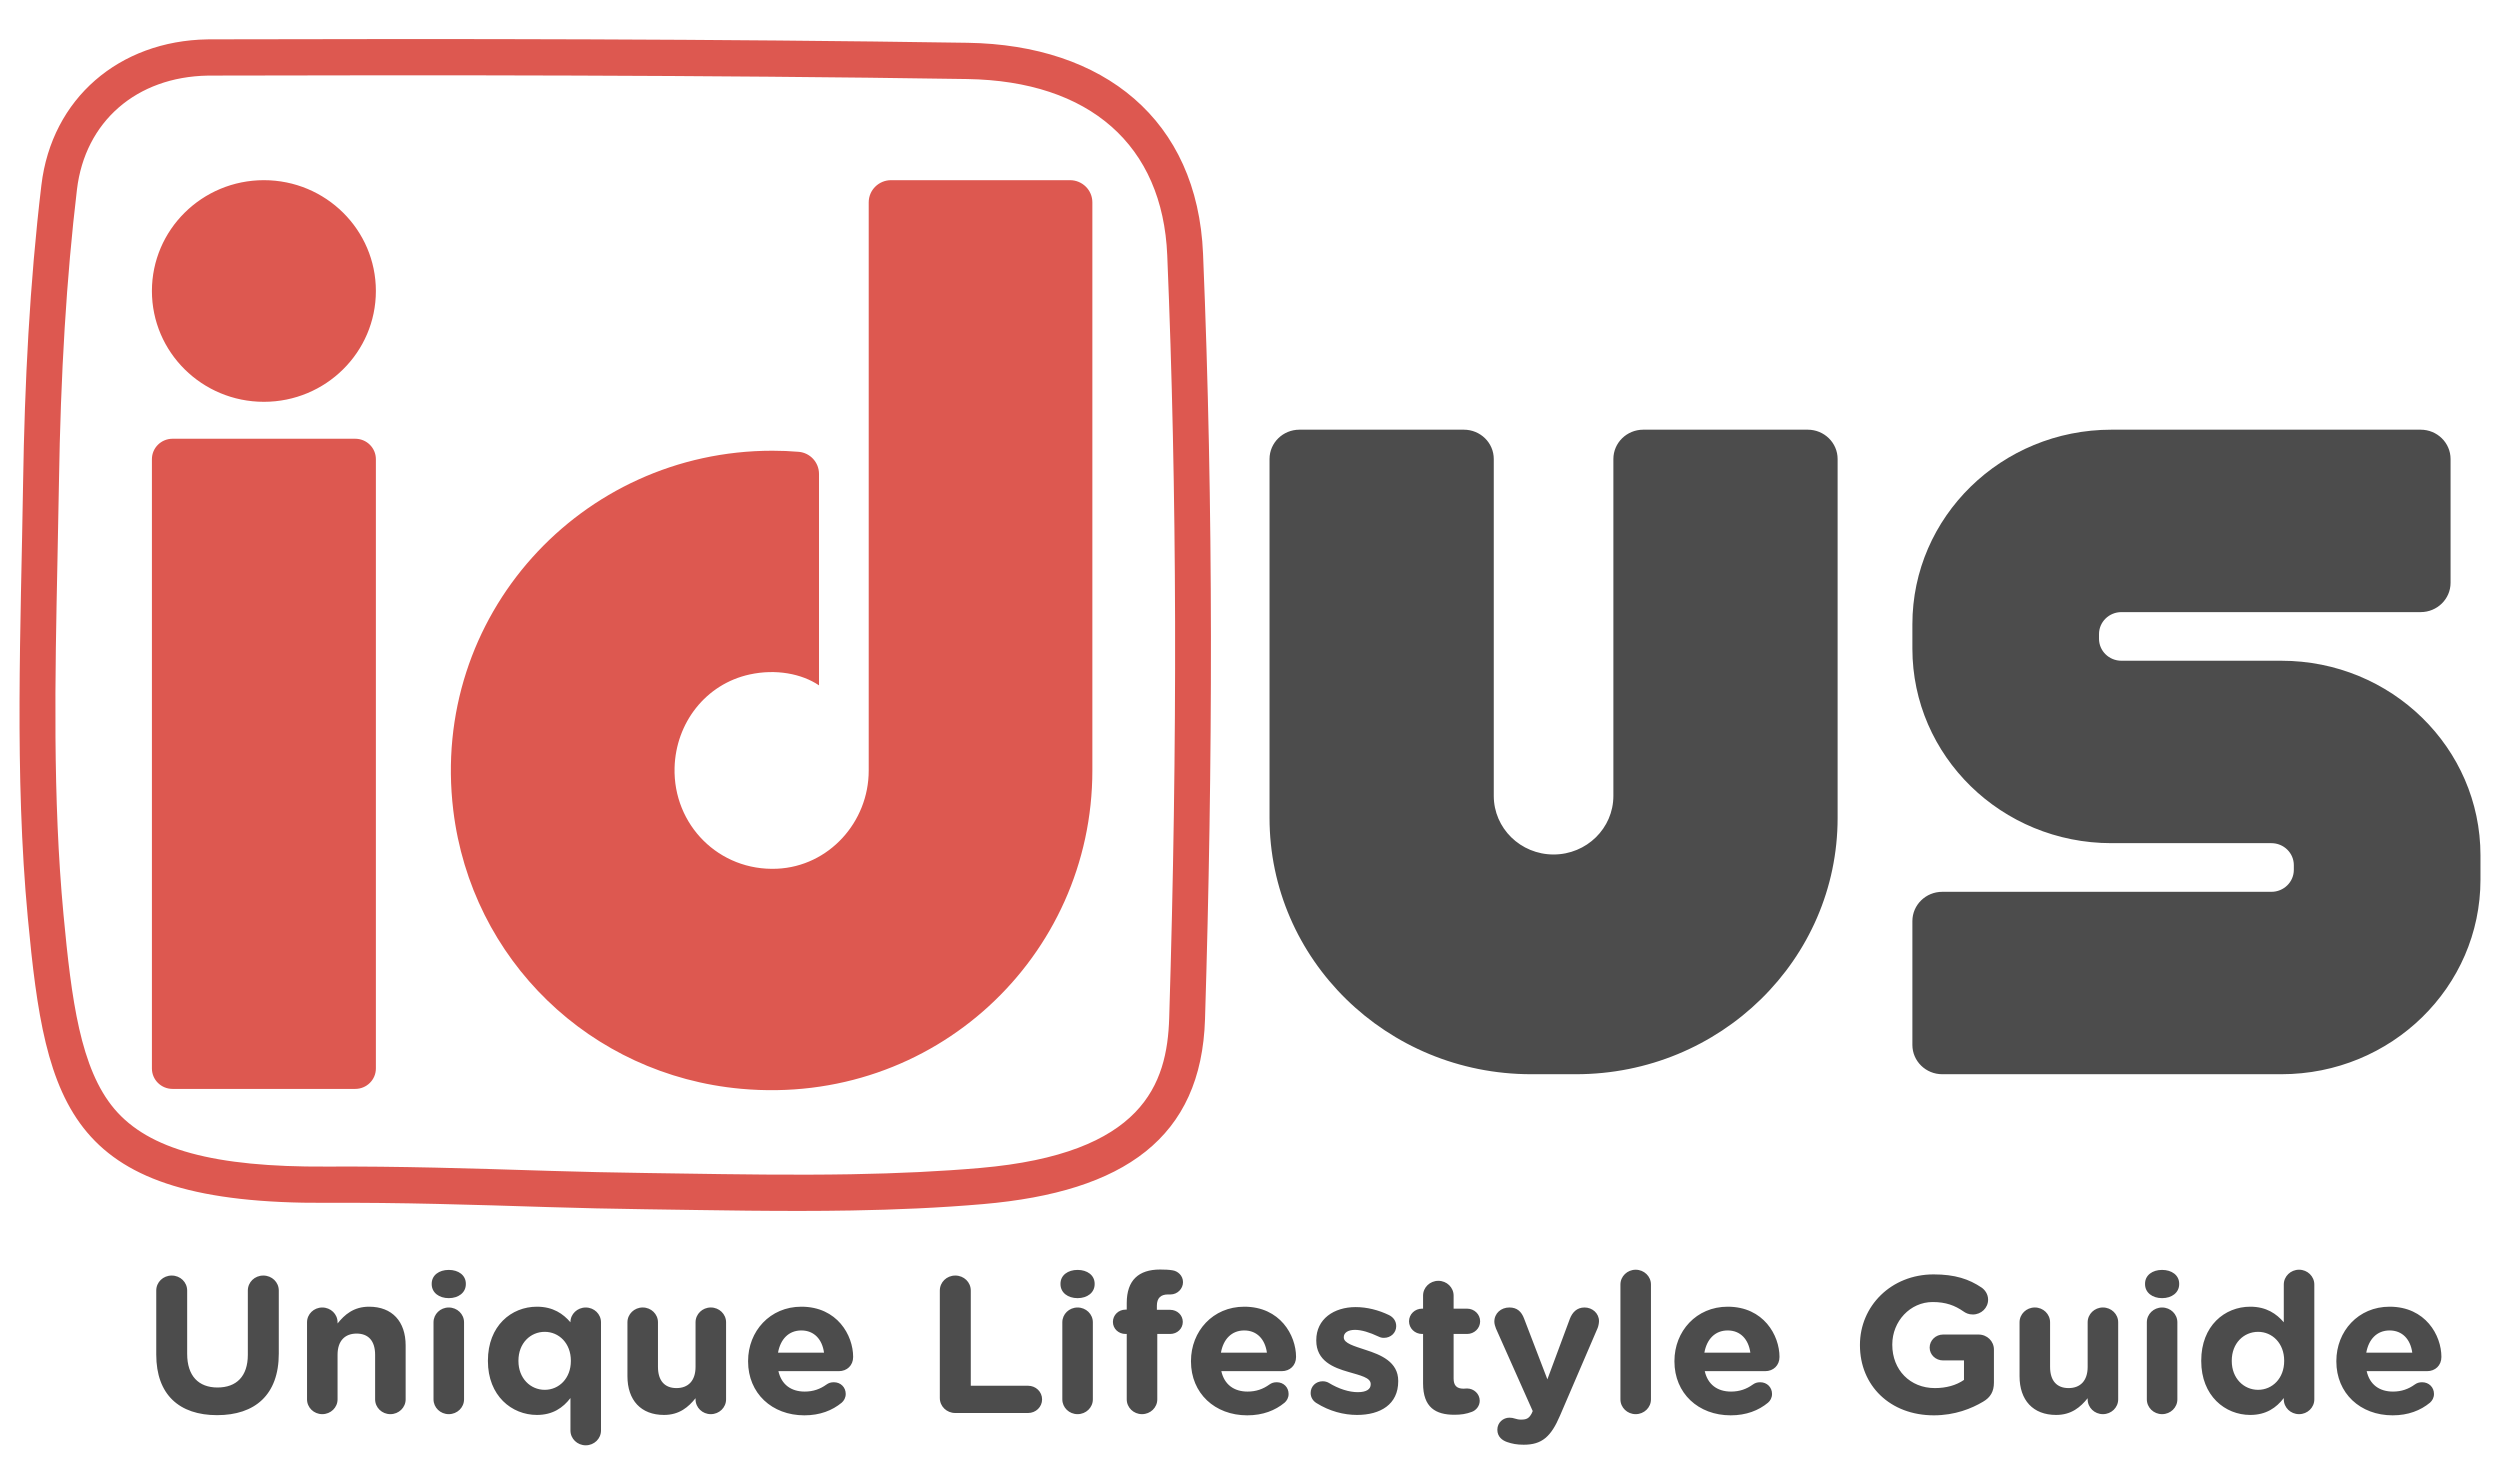
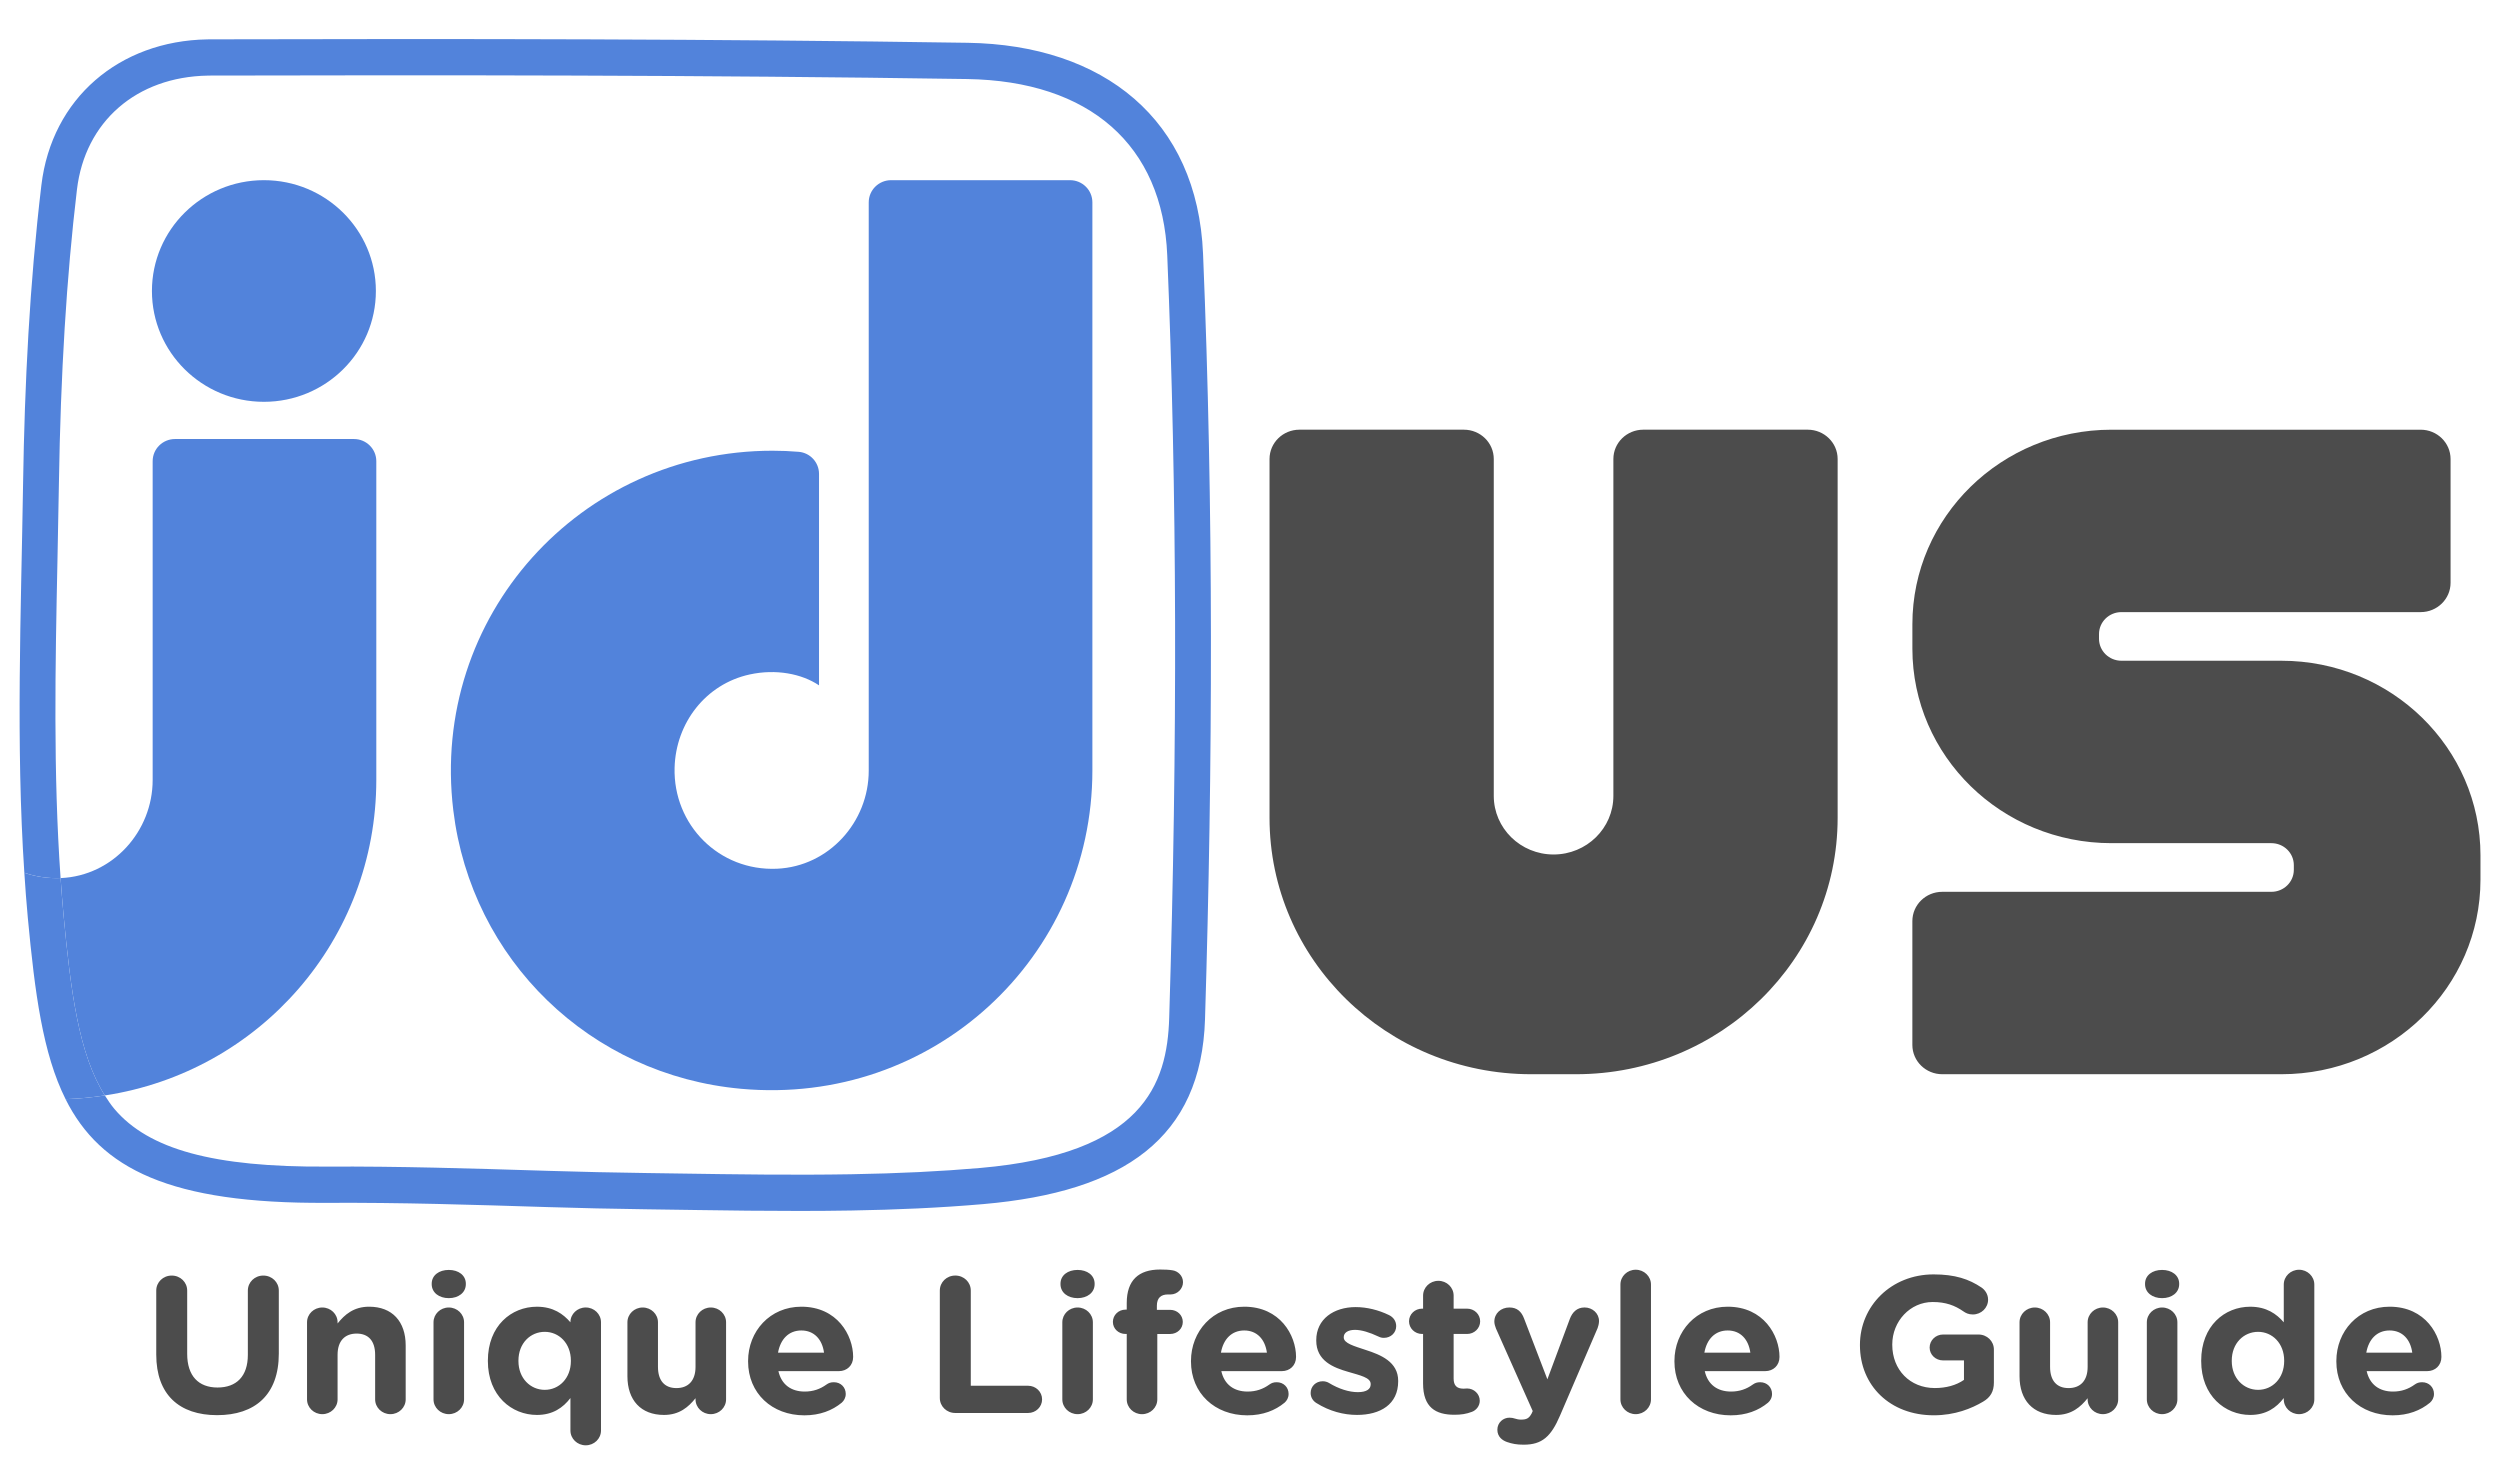
- <svg xmlns="http://www.w3.org/2000/svg" width="128" height="75" viewBox="0 0 128 75">
-   <g fill="none" fill-rule="evenodd">
-     <path fill="#4C4C4C" d="M8 69.356L8 66.076C8 65.648 8.35 65.308 8.792 65.308 9.233 65.308 9.583 65.648 9.583 66.076L9.583 69.316C9.583 70.452 10.17 71.04 11.136 71.04 12.103 71.04 12.689 70.472 12.689 69.365L12.689 66.076C12.689 65.648 13.039 65.308 13.481 65.308 13.924 65.308 14.274 65.648 14.274 66.076L14.274 69.305C14.274 71.419 13.05 72.456 11.116 72.456 9.183 72.456 8 71.409 8 69.356zM15.72 67.701C15.72 67.282 16.069 66.944 16.501 66.944 16.933 66.944 17.283 67.282 17.283 67.701L17.283 67.761C17.643 67.312 18.106 66.903 18.898 66.903 20.081 66.903 20.769 67.661 20.769 68.887L20.769 71.648C20.769 72.066 20.419 72.405 19.987 72.405 19.555 72.405 19.206 72.066 19.206 71.648L19.206 69.365C19.206 68.647 18.856 68.279 18.259 68.279 17.663 68.279 17.283 68.647 17.283 69.365L17.283 71.648C17.283 72.066 16.933 72.405 16.501 72.405 16.069 72.405 15.72 72.066 15.72 71.648L15.72 67.701zM22.196 67.701C22.196 67.282 22.544 66.944 22.977 66.944 23.409 66.944 23.759 67.282 23.759 67.701L23.759 71.648C23.759 72.066 23.409 72.405 22.977 72.405 22.544 72.405 22.196 72.066 22.196 71.648L22.196 67.701zM22.103 65.728C22.103 65.289 22.482 65.019 22.977 65.019 23.471 65.019 23.851 65.289 23.851 65.728L23.851 65.747C23.851 66.186 23.471 66.465 22.977 66.465 22.482 66.465 22.103 66.186 22.103 65.747L22.103 65.728zM30.771 73.243C30.771 73.661 30.422 74 29.99 74 29.557 74 29.207 73.661 29.207 73.243L29.207 71.579C28.827 72.077 28.302 72.445 27.49 72.445 26.204 72.445 24.981 71.469 24.981 69.684L24.981 69.665C24.981 67.88 26.184 66.903 27.49 66.903 28.324 66.903 28.837 67.272 29.207 67.701L29.207 67.69C29.207 67.282 29.557 66.944 29.99 66.944 30.422 66.944 30.771 67.282 30.771 67.701L30.771 73.243zM26.544 69.665L26.544 69.684C26.544 70.572 27.161 71.159 27.89 71.159 28.622 71.159 29.228 70.572 29.228 69.684L29.228 69.665C29.228 68.778 28.622 68.19 27.89 68.19 27.161 68.19 26.544 68.768 26.544 69.665zM37.175 71.648C37.175 72.066 36.825 72.405 36.393 72.405 35.962 72.405 35.612 72.066 35.612 71.648L35.612 71.588C35.251 72.037 34.788 72.445 33.997 72.445 32.813 72.445 32.125 71.688 32.125 70.462L32.125 67.701C32.125 67.282 32.475 66.943 32.907 66.943 33.339 66.943 33.688 67.282 33.688 67.701L33.688 69.984C33.688 70.701 34.038 71.07 34.635 71.07 35.231 71.07 35.612 70.701 35.612 69.984L35.612 67.701C35.612 67.282 35.962 66.943 36.393 66.943 36.825 66.943 37.175 67.282 37.175 67.701L37.175 71.648zM41.183 72.465C39.526 72.465 38.302 71.339 38.302 69.704L38.302 69.684C38.302 68.16 39.423 66.903 41.028 66.903 42.869 66.903 43.681 68.369 43.681 69.475 43.681 69.914 43.363 70.203 42.951 70.203L39.855 70.203C40.01 70.89 40.503 71.249 41.203 71.249 41.635 71.249 41.994 71.12 42.313 70.89 42.426 70.811 42.529 70.771 42.694 70.771 43.044 70.771 43.301 71.03 43.301 71.369 43.301 71.568 43.208 71.718 43.096 71.817 42.611 72.216 41.985 72.465 41.183 72.465zM42.19 69.256C42.098 68.578 41.686 68.119 41.028 68.119 40.38 68.119 39.958 68.568 39.835 69.256L42.19 69.256zM48.119 66.076C48.119 65.648 48.469 65.308 48.911 65.308 49.354 65.308 49.704 65.648 49.704 66.076L49.704 70.95 52.635 70.95C53.036 70.95 53.355 71.259 53.355 71.648 53.355 72.036 53.036 72.346 52.635 72.346L48.911 72.346C48.469 72.346 48.119 72.006 48.119 71.578L48.119 66.076zM54.391 67.701C54.391 67.282 54.739 66.944 55.172 66.944 55.604 66.944 55.954 67.282 55.954 67.701L55.954 71.648C55.954 72.066 55.604 72.405 55.172 72.405 54.739 72.405 54.391 72.066 54.391 71.648L54.391 67.701zM54.297 65.728C54.297 65.289 54.677 65.019 55.172 65.019 55.666 65.019 56.046 65.289 56.046 65.728L56.046 65.747C56.046 66.186 55.666 66.465 55.172 66.465 54.677 66.465 54.297 66.186 54.297 65.747L54.297 65.728zM57.689 68.299L57.627 68.299C57.267 68.299 56.981 68.03 56.981 67.681 56.981 67.332 57.267 67.053 57.627 67.053L57.689 67.053 57.689 66.714C57.689 66.127 57.844 65.697 58.132 65.418 58.42 65.139 58.842 65 59.397 65 59.644 65 59.86 65.01 60.035 65.04 60.302 65.079 60.57 65.309 60.57 65.647 60.57 65.986 60.282 66.276 59.932 66.276L59.798 66.276C59.438 66.276 59.232 66.455 59.232 66.854L59.232 67.063 59.912 67.063C60.272 67.063 60.559 67.332 60.559 67.681 60.559 68.03 60.272 68.299 59.912 68.299L59.253 68.299 59.253 71.648C59.253 72.066 58.904 72.405 58.471 72.405 58.039 72.405 57.689 72.066 57.689 71.648L57.689 68.299zM63.858 72.465C62.202 72.465 60.978 71.339 60.978 69.704L60.978 69.684C60.978 68.16 62.1 66.903 63.705 66.903 65.545 66.903 66.358 68.369 66.358 69.475 66.358 69.914 66.04 70.203 65.628 70.203L62.532 70.203C62.685 70.89 63.18 71.249 63.878 71.249 64.312 71.249 64.671 71.12 64.99 70.89 65.103 70.811 65.206 70.771 65.37 70.771 65.72 70.771 65.976 71.03 65.976 71.369 65.976 71.568 65.884 71.718 65.771 71.817 65.288 72.216 64.66 72.465 63.858 72.465zM64.866 69.256C64.773 68.578 64.363 68.119 63.705 68.119 63.057 68.119 62.635 68.568 62.512 69.256L64.866 69.256zM67.403 71.837C67.239 71.738 67.105 71.558 67.105 71.319 67.105 70.98 67.373 70.721 67.721 70.721 67.835 70.721 67.948 70.751 68.031 70.801 68.555 71.12 69.08 71.279 69.521 71.279 69.974 71.279 70.18 71.12 70.18 70.88L70.18 70.861C70.18 70.531 69.645 70.422 69.038 70.242 68.267 70.023 67.393 69.675 67.393 68.638L67.393 68.617C67.393 67.531 68.298 66.923 69.41 66.923 69.985 66.923 70.581 67.073 71.116 67.332 71.343 67.442 71.486 67.641 71.486 67.9 71.486 68.239 71.209 68.498 70.859 68.498 70.746 68.498 70.674 68.478 70.571 68.428 70.13 68.219 69.708 68.089 69.378 68.089 68.998 68.089 68.802 68.249 68.802 68.458L68.802 68.478C68.802 68.777 69.327 68.917 69.923 69.116 70.695 69.365 71.589 69.724 71.589 70.701L71.589 70.721C71.589 71.907 70.674 72.445 69.481 72.445 68.802 72.445 68.071 72.256 67.403 71.837zM72.861 70.831L72.861 68.299 72.81 68.299C72.44 68.299 72.142 68.009 72.142 67.651 72.142 67.292 72.44 67.003 72.81 67.003L72.861 67.003 72.861 66.335C72.861 65.916 73.211 65.578 73.643 65.578 74.076 65.578 74.425 65.916 74.425 66.335L74.425 67.003 75.114 67.003C75.484 67.003 75.783 67.292 75.783 67.651 75.783 68.009 75.484 68.299 75.114 68.299L74.425 68.299 74.425 70.581C74.425 70.93 74.579 71.1 74.929 71.1 74.981 71.1 75.083 71.09 75.114 71.09 75.464 71.09 75.762 71.368 75.762 71.717 75.762 71.987 75.577 72.206 75.361 72.286 75.073 72.396 74.806 72.436 74.466 72.436 73.51 72.436 72.861 72.066 72.861 70.831zM77.158 73.831C76.931 73.751 76.664 73.572 76.664 73.203 76.664 72.834 76.963 72.585 77.281 72.585 77.404 72.585 77.477 72.605 77.539 72.625 77.673 72.664 77.754 72.684 77.867 72.684 78.146 72.684 78.279 72.635 78.423 72.366L78.475 72.246 76.593 68.02C76.551 67.92 76.51 67.77 76.51 67.671 76.51 67.242 76.85 66.943 77.281 66.943 77.673 66.943 77.899 67.153 78.033 67.511L79.226 70.622 80.377 67.522C80.501 67.203 80.727 66.943 81.129 66.943 81.529 66.943 81.869 67.242 81.869 67.641 81.869 67.761 81.828 67.93 81.797 68L79.874 72.475C79.411 73.562 78.948 73.97 78.012 73.97 77.663 73.97 77.416 73.92 77.158 73.831zM82.966 65.767C82.966 65.349 83.316 65.01 83.747 65.01 84.179 65.01 84.529 65.349 84.529 65.767L84.529 71.648C84.529 72.066 84.179 72.405 83.747 72.405 83.316 72.405 82.966 72.066 82.966 71.648L82.966 65.767zM88.611 72.465C86.954 72.465 85.731 71.339 85.731 69.704L85.731 69.684C85.731 68.16 86.852 66.903 88.457 66.903 90.297 66.903 91.11 68.369 91.11 69.475 91.11 69.914 90.792 70.203 90.38 70.203L87.284 70.203C87.438 70.89 87.932 71.249 88.63 71.249 89.064 71.249 89.424 71.12 89.742 70.89 89.855 70.811 89.958 70.771 90.122 70.771 90.472 70.771 90.728 71.03 90.728 71.369 90.728 71.568 90.637 71.718 90.523 71.817 90.04 72.216 89.412 72.465 88.611 72.465zM89.618 69.256C89.525 68.578 89.115 68.119 88.457 68.119 87.809 68.119 87.387 68.568 87.264 69.256L89.618 69.256zM95.229 68.877L95.229 68.857C95.229 66.873 96.823 65.249 99.003 65.249 100.094 65.249 100.814 65.488 101.463 65.927 101.616 66.036 101.791 66.246 101.791 66.545 101.791 66.963 101.441 67.302 101.009 67.302 100.783 67.302 100.639 67.222 100.526 67.143 100.094 66.843 99.631 66.664 98.953 66.664 97.8 66.664 96.885 67.651 96.885 68.837L96.885 68.857C96.885 70.133 97.79 71.07 99.065 71.07 99.641 71.07 100.156 70.93 100.556 70.651L100.556 69.654 99.488 69.654C99.107 69.654 98.798 69.365 98.798 68.996 98.798 68.628 99.107 68.328 99.488 68.328L101.298 68.328C101.739 68.328 102.089 68.667 102.089 69.097L102.089 70.791C102.089 71.24 101.914 71.548 101.534 71.767 100.948 72.116 100.094 72.465 99.014 72.465 96.772 72.465 95.229 70.941 95.229 68.877zM108.451 71.648C108.451 72.066 108.101 72.405 107.669 72.405 107.238 72.405 106.888 72.066 106.888 71.648L106.888 71.588C106.527 72.037 106.064 72.445 105.273 72.445 104.089 72.445 103.401 71.688 103.401 70.462L103.401 67.701C103.401 67.282 103.751 66.943 104.183 66.943 104.615 66.943 104.964 67.282 104.964 67.701L104.964 69.984C104.964 70.701 105.314 71.07 105.911 71.07 106.507 71.07 106.888 70.701 106.888 69.984L106.888 67.701C106.888 67.282 107.238 66.943 107.669 66.943 108.101 66.943 108.451 67.282 108.451 67.701L108.451 71.648zM109.918 67.701C109.918 67.282 110.268 66.944 110.699 66.944 111.131 66.944 111.481 67.282 111.481 67.701L111.481 71.648C111.481 72.066 111.131 72.405 110.699 72.405 110.268 72.405 109.918 72.066 109.918 71.648L109.918 67.701zM109.826 65.728C109.826 65.289 110.206 65.019 110.699 65.019 111.193 65.019 111.574 65.289 111.574 65.728L111.574 65.747C111.574 66.186 111.193 66.465 110.699 66.465 110.206 66.465 109.826 66.186 109.826 65.747L109.826 65.728zM118.493 71.648C118.493 72.066 118.144 72.405 117.712 72.405 117.28 72.405 116.93 72.066 116.93 71.648L116.93 71.579C116.55 72.077 116.025 72.445 115.212 72.445 113.928 72.445 112.703 71.469 112.703 69.684L112.703 69.665C112.703 67.88 113.906 66.903 115.212 66.903 116.046 66.903 116.56 67.272 116.93 67.701L116.93 65.767C116.93 65.349 117.28 65.009 117.712 65.009 118.144 65.009 118.493 65.349 118.493 65.767L118.493 71.648zM114.266 69.665L114.266 69.684C114.266 70.572 114.884 71.159 115.614 71.159 116.344 71.159 116.95 70.572 116.95 69.684L116.95 69.665C116.95 68.778 116.344 68.19 115.614 68.19 114.884 68.19 114.266 68.768 114.266 69.665zM122.502 72.465C120.846 72.465 119.621 71.339 119.621 69.704L119.621 69.684C119.621 68.16 120.742 66.903 122.347 66.903 124.188 66.903 125 68.369 125 69.475 125 69.914 124.681 70.203 124.27 70.203L121.174 70.203C121.328 70.89 121.822 71.249 122.522 71.249 122.953 71.249 123.314 71.12 123.632 70.89 123.745 70.811 123.848 70.771 124.014 70.771 124.363 70.771 124.62 71.03 124.62 71.369 124.62 71.568 124.527 71.718 124.415 71.817 123.93 72.216 123.303 72.465 122.502 72.465zM123.508 69.256C123.417 68.578 123.005 68.119 122.347 68.119 121.699 68.119 121.277 68.568 121.153 69.256L123.508 69.256zM84.136 22L92.556 22C93.401 22 94.086 22.672 94.086 23.5L94.086 41.875C94.086 49.124 88.089 55 80.691 55L78.395 55C70.997 55 65 49.124 65 41.875L65 23.5C65 22.672 65.685 22 66.531 22L74.95 22C75.796 22 76.481 22.672 76.481 23.5L76.481 40.75C76.481 42.407 77.852 43.75 79.543 43.75 81.234 43.75 82.605 42.407 82.605 40.75L82.605 23.5C82.605 22.672 83.29 22 84.136 22zM107.469 32.705C107.469 33.327 107.983 33.83 108.617 33.83L116.807 33.83C122.437 33.83 127 38.291 127 43.792L127 45.038C127 50.54 122.437 55 116.807 55L99.444 55C98.599 55 97.914 54.328 97.914 53.501L97.914 47.161C97.914 46.332 98.599 45.661 99.444 45.661L116.296 45.661C116.93 45.661 117.444 45.157 117.444 44.536L117.444 44.295C117.444 43.674 116.93 43.17 116.296 43.17L108.106 43.17C102.477 43.17 97.914 38.71 97.914 33.208L97.914 31.962C97.914 26.46 102.477 22 108.106 22L123.938 22C124.784 22 125.469 22.672 125.469 23.5L125.469 29.84C125.469 30.668 124.784 31.34 123.938 31.34L108.617 31.34C107.983 31.34 107.469 31.844 107.469 32.465L107.469 32.705z" />
-     <path fill="#DD5850" d="M43.6,61.977 C40.076,62.038 36.54,61.963 33.048,61.914 C31.378,61.891 29.708,61.854 28.038,61.802 C24.269,61.684 20.494,61.563 16.722,61.585 C3.509,61.667 2.341,56.752 1.425,47 C0.733,39.634 1.067,32.157 1.182,24.733 C1.261,19.642 1.517,14.531 2.119,9.481 C2.649,5.027 6.113,2.094 10.612,2.016 C10.664,2.015 10.716,2.014 10.768,2.014 C23.693,1.981 36.621,1.992 49.544,2.191 C56.503,2.299 61.31,6.118 61.596,12.995 C62.138,26.039 62.097,39.128 61.697,52.18 C61.511,58.257 57.558,61.021 50.344,61.649 C48.112,61.843 45.859,61.938 43.6,61.977 Z M43.567,60.122 C46.019,60.079 48.184,59.974 50.185,59.8 C58.529,59.074 59.76,55.51 59.863,52.121 C60.298,37.93 60.265,25.158 59.763,13.072 C59.529,7.433 55.794,4.144 49.518,4.047 C36.007,3.839 22.35,3.841 10.774,3.87 L10.644,3.871 C6.986,3.934 4.355,6.224 3.94,9.704 C3.406,14.19 3.104,19.116 3.017,24.763 C2.996,26.071 2.969,27.379 2.942,28.689 C2.819,34.673 2.692,40.861 3.251,46.826 C3.662,51.202 4.115,54.712 5.856,56.776 C7.612,58.854 10.959,59.764 16.71,59.729 C20.41,59.707 24.155,59.824 27.777,59.937 L28.093,59.947 C29.731,59.998 31.406,60.035 33.072,60.058 L34.777,60.083 C37.661,60.127 40.644,60.172 43.567,60.122 Z M45.624,9.225 L54.783,9.225 C55.416,9.225 55.929,9.733 55.929,10.36 L55.929,39.447 C55.929,48.996 47.801,56.636 37.95,55.747 C30.208,55.048 24.132,49.129 23.208,41.49 C22.005,31.537 29.732,23.077 39.547,23.077 C40.004,23.077 40.466,23.096 40.894,23.133 C41.484,23.184 41.933,23.678 41.933,24.263 L41.933,35.09 C41.045,34.49 39.72,34.241 38.385,34.532 C36.127,35.024 34.599,37.019 34.538,39.307 C34.461,42.231 36.812,44.611 39.783,44.479 C42.438,44.361 44.478,42.088 44.478,39.458 L44.478,23.87 L44.478,10.36 C44.478,9.733 44.991,9.225 45.624,9.225 Z M19.245,14.899 C19.245,18.033 16.678,20.573 13.512,20.573 C10.345,20.573 7.778,18.033 7.778,14.899 C7.778,11.766 10.345,9.225 13.512,9.225 C16.678,9.225 19.245,11.766 19.245,14.899 Z M18.189,55.752 L8.834,55.752 C8.251,55.752 7.778,55.284 7.778,54.706 L7.778,23.51 C7.778,22.932 8.251,22.464 8.834,22.464 L18.189,22.464 C18.772,22.464 19.245,22.932 19.245,23.51 L19.245,54.706 C19.245,55.284 18.772,55.752 18.189,55.752 Z" />
+ <svg xmlns="http://www.w3.org/2000/svg" version="1.1" id="레이어_1" x="0px" y="0px" width="128px" height="75px" viewBox="0 0 128 75" enable-background="new 0 0 128 75" xml:space="preserve">
+   <g>
+     <path fill="#4C4C4C" d="M8,69.356v-3.279c0-0.429,0.35-0.768,0.792-0.768s0.792,0.339,0.792,0.768v3.24   c0,1.136,0.586,1.724,1.553,1.724c0.966,0,1.553-0.568,1.553-1.675v-3.289c0-0.429,0.35-0.768,0.792-0.768   c0.443,0,0.793,0.339,0.793,0.768v3.229c0,2.113-1.224,3.15-3.158,3.15C9.183,72.456,8,71.409,8,69.356z M15.72,67.701   c0-0.419,0.35-0.757,0.782-0.757c0.432,0,0.782,0.338,0.782,0.757v0.06c0.36-0.449,0.823-0.858,1.615-0.858   c1.183,0,1.872,0.757,1.872,1.984v2.761c0,0.418-0.35,0.757-0.782,0.757c-0.432,0-0.782-0.339-0.782-0.757v-2.283   c0-0.718-0.35-1.086-0.947-1.086c-0.596,0-0.976,0.368-0.976,1.086v2.283c0,0.418-0.35,0.757-0.782,0.757   c-0.432,0-0.782-0.339-0.782-0.757V67.701z M22.196,67.701c0-0.419,0.348-0.757,0.782-0.757c0.432,0,0.782,0.338,0.782,0.757v3.947   c0,0.418-0.35,0.757-0.782,0.757c-0.433,0-0.782-0.339-0.782-0.757V67.701z M22.103,65.728c0-0.438,0.38-0.708,0.875-0.708   c0.493,0,0.873,0.27,0.873,0.708v0.019c0,0.439-0.38,0.718-0.873,0.718c-0.495,0-0.875-0.279-0.875-0.718V65.728z M30.771,73.243   c0,0.418-0.349,0.757-0.782,0.757c-0.433,0-0.783-0.339-0.783-0.757v-1.664c-0.38,0.498-0.905,0.866-1.717,0.866   c-1.286,0-2.51-0.976-2.51-2.76v-0.02c0-1.784,1.204-2.761,2.51-2.761c0.833,0,1.347,0.369,1.717,0.798V67.69   c0-0.408,0.349-0.747,0.783-0.747c0.432,0,0.782,0.338,0.782,0.757V73.243z M26.544,69.665v0.02c0,0.887,0.617,1.475,1.347,1.475   c0.731,0,1.338-0.588,1.338-1.475v-0.02c0-0.887-0.607-1.475-1.338-1.475C27.161,68.19,26.544,68.768,26.544,69.665z    M37.175,71.648c0,0.418-0.35,0.757-0.782,0.757c-0.432,0-0.782-0.339-0.782-0.757v-0.06c-0.36,0.449-0.823,0.857-1.615,0.857   c-1.183,0-1.872-0.757-1.872-1.983v-2.761c0-0.419,0.35-0.757,0.782-0.757c0.432,0,0.782,0.339,0.782,0.757v2.283   c0,0.717,0.35,1.086,0.946,1.086c0.596,0,0.977-0.369,0.977-1.086v-2.283c0-0.419,0.35-0.757,0.782-0.757   c0.432,0,0.782,0.339,0.782,0.757V71.648z M41.183,72.465c-1.656,0-2.881-1.127-2.881-2.761v-0.02c0-1.524,1.121-2.781,2.726-2.781   c1.842,0,2.653,1.466,2.653,2.572c0,0.438-0.318,0.727-0.73,0.727h-3.096c0.155,0.688,0.649,1.046,1.349,1.046   c0.432,0,0.791-0.129,1.11-0.359c0.113-0.08,0.217-0.119,0.381-0.119c0.35,0,0.607,0.259,0.607,0.598   c0,0.2-0.093,0.349-0.205,0.449C42.611,72.216,41.985,72.465,41.183,72.465z M42.19,69.256c-0.092-0.677-0.504-1.136-1.162-1.136   c-0.648,0-1.07,0.449-1.193,1.136H42.19z M48.119,66.076c0-0.429,0.35-0.768,0.792-0.768c0.443,0,0.793,0.339,0.793,0.768v4.874   h2.931c0.4,0,0.72,0.309,0.72,0.697c0,0.389-0.32,0.698-0.72,0.698h-3.724c-0.442,0-0.792-0.339-0.792-0.767V66.076z    M54.391,67.701c0-0.419,0.348-0.757,0.782-0.757c0.432,0,0.782,0.338,0.782,0.757v3.947c0,0.418-0.35,0.757-0.782,0.757   c-0.433,0-0.782-0.339-0.782-0.757V67.701z M54.297,65.728c0-0.438,0.38-0.708,0.875-0.708c0.493,0,0.873,0.27,0.873,0.708v0.019   c0,0.439-0.38,0.718-0.873,0.718c-0.495,0-0.875-0.279-0.875-0.718V65.728z M57.689,68.299h-0.062c-0.36,0-0.647-0.269-0.647-0.618   s0.287-0.628,0.647-0.628h0.062v-0.339c0-0.587,0.155-1.016,0.443-1.296C58.42,65.139,58.842,65,59.397,65   c0.247,0,0.464,0.01,0.638,0.04c0.267,0.039,0.535,0.269,0.535,0.608c0,0.339-0.288,0.628-0.638,0.628h-0.133   c-0.36,0-0.567,0.179-0.567,0.579v0.209h0.68c0.36,0,0.647,0.269,0.647,0.618s-0.287,0.618-0.647,0.618h-0.658v3.349   c0,0.418-0.349,0.757-0.783,0.757c-0.432,0-0.782-0.339-0.782-0.757V68.299z M63.858,72.465c-1.656,0-2.88-1.127-2.88-2.761v-0.02   c0-1.524,1.122-2.781,2.727-2.781c1.84,0,2.653,1.466,2.653,2.572c0,0.438-0.318,0.727-0.73,0.727h-3.096   c0.153,0.688,0.648,1.046,1.347,1.046c0.433,0,0.793-0.129,1.111-0.359c0.113-0.08,0.217-0.119,0.38-0.119   c0.349,0,0.606,0.259,0.606,0.598c0,0.2-0.092,0.349-0.205,0.449C65.288,72.216,64.66,72.465,63.858,72.465z M64.866,69.256   c-0.093-0.677-0.504-1.136-1.161-1.136c-0.648,0-1.07,0.449-1.193,1.136H64.866z M67.403,71.837   c-0.165-0.099-0.298-0.279-0.298-0.518c0-0.339,0.268-0.599,0.616-0.599c0.114,0,0.227,0.03,0.31,0.08   c0.524,0.319,1.048,0.478,1.49,0.478c0.453,0,0.658-0.159,0.658-0.399v-0.019c0-0.329-0.535-0.438-1.142-0.619   c-0.771-0.219-1.645-0.567-1.645-1.604v-0.02c0-1.086,0.905-1.694,2.017-1.694c0.575,0,1.172,0.149,1.706,0.408   c0.227,0.11,0.37,0.31,0.37,0.569c0,0.339-0.277,0.598-0.627,0.598c-0.113,0-0.185-0.02-0.288-0.07   c-0.442-0.209-0.864-0.339-1.193-0.339c-0.38,0-0.577,0.16-0.577,0.369v0.02c0,0.299,0.525,0.439,1.121,0.638   c0.771,0.249,1.666,0.608,1.666,1.584v0.02c0,1.187-0.915,1.724-2.108,1.724C68.802,72.445,68.071,72.256,67.403,71.837z    M72.861,70.831v-2.532H72.81c-0.37,0-0.668-0.29-0.668-0.648c0-0.359,0.298-0.648,0.668-0.648h0.052v-0.668   c0-0.419,0.35-0.757,0.782-0.757c0.433,0,0.782,0.338,0.782,0.757v0.668h0.69c0.37,0,0.668,0.289,0.668,0.648   c0,0.358-0.299,0.648-0.668,0.648h-0.69v2.283c0,0.348,0.155,0.518,0.505,0.518c0.052,0,0.154-0.01,0.185-0.01   c0.35,0,0.648,0.279,0.648,0.628c0,0.27-0.185,0.489-0.402,0.568c-0.288,0.11-0.555,0.15-0.895,0.15   C73.51,72.436,72.861,72.066,72.861,70.831z M77.158,73.831c-0.227-0.08-0.493-0.259-0.493-0.628s0.299-0.618,0.617-0.618   c0.123,0,0.196,0.02,0.258,0.04c0.133,0.039,0.215,0.059,0.328,0.059c0.278,0,0.412-0.05,0.555-0.319l0.052-0.12l-1.882-4.226   c-0.042-0.1-0.083-0.25-0.083-0.349c0-0.429,0.34-0.727,0.771-0.727c0.392,0,0.618,0.209,0.752,0.568l1.193,3.11l1.152-3.1   c0.123-0.319,0.35-0.579,0.752-0.579c0.4,0,0.74,0.299,0.74,0.698c0,0.119-0.042,0.289-0.072,0.358l-1.923,4.475   c-0.463,1.087-0.926,1.495-1.861,1.495C77.663,73.97,77.416,73.92,77.158,73.831z M82.966,65.767c0-0.418,0.35-0.757,0.782-0.757   s0.782,0.339,0.782,0.757v5.881c0,0.418-0.35,0.757-0.782,0.757s-0.782-0.339-0.782-0.757V65.767z M88.611,72.465   c-1.656,0-2.88-1.127-2.88-2.761v-0.02c0-1.524,1.121-2.781,2.726-2.781c1.84,0,2.653,1.466,2.653,2.572   c0,0.438-0.319,0.727-0.73,0.727h-3.096c0.154,0.688,0.648,1.046,1.347,1.046c0.433,0,0.793-0.129,1.111-0.359   c0.114-0.08,0.217-0.119,0.38-0.119c0.35,0,0.606,0.259,0.606,0.598c0,0.2-0.091,0.349-0.205,0.449   C90.04,72.216,89.412,72.465,88.611,72.465z M89.618,69.256c-0.093-0.677-0.503-1.136-1.161-1.136c-0.648,0-1.07,0.449-1.193,1.136   H89.618z M95.229,68.877v-0.02c0-1.984,1.595-3.608,3.774-3.608c1.091,0,1.811,0.239,2.459,0.678   c0.153,0.109,0.328,0.319,0.328,0.617c0,0.418-0.349,0.757-0.782,0.757c-0.226,0-0.37-0.08-0.483-0.159   c-0.432-0.3-0.895-0.479-1.573-0.479c-1.153,0-2.068,0.986-2.068,2.173v0.02c0,1.276,0.905,2.212,2.179,2.212   c0.577,0,1.091-0.14,1.492-0.418v-0.997h-1.069c-0.381,0-0.689-0.289-0.689-0.658c0-0.368,0.308-0.668,0.689-0.668h1.81   c0.441,0,0.791,0.339,0.791,0.768v1.694c0,0.449-0.174,0.757-0.555,0.977c-0.586,0.349-1.44,0.697-2.52,0.697   C96.772,72.465,95.229,70.941,95.229,68.877z M108.451,71.648c0,0.418-0.35,0.757-0.782,0.757s-0.782-0.339-0.782-0.757v-0.06   c-0.36,0.449-0.823,0.857-1.615,0.857c-1.183,0-1.872-0.757-1.872-1.983v-2.761c0-0.419,0.35-0.757,0.782-0.757   c0.432,0,0.782,0.339,0.782,0.757v2.283c0,0.717,0.35,1.086,0.947,1.086c0.596,0,0.976-0.369,0.976-1.086v-2.283   c0-0.419,0.35-0.757,0.782-0.757s0.782,0.339,0.782,0.757V71.648z M109.918,67.701c0-0.419,0.35-0.757,0.782-0.757   s0.782,0.338,0.782,0.757v3.947c0,0.418-0.35,0.757-0.782,0.757s-0.782-0.339-0.782-0.757V67.701z M109.826,65.728   c0-0.438,0.38-0.708,0.873-0.708s0.875,0.27,0.875,0.708v0.019c0,0.439-0.381,0.718-0.875,0.718s-0.873-0.279-0.873-0.718V65.728z    M118.493,71.648c0,0.418-0.349,0.757-0.782,0.757c-0.432,0-0.782-0.339-0.782-0.757v-0.069c-0.38,0.498-0.905,0.866-1.718,0.866   c-1.285,0-2.51-0.976-2.51-2.76v-0.02c0-1.784,1.204-2.761,2.51-2.761c0.833,0,1.348,0.369,1.718,0.798v-1.934   c0-0.418,0.35-0.757,0.782-0.757c0.432,0,0.782,0.339,0.782,0.757V71.648z M114.266,69.665v0.02c0,0.887,0.618,1.475,1.348,1.475   s1.336-0.588,1.336-1.475v-0.02c0-0.887-0.607-1.475-1.336-1.475S114.266,68.768,114.266,69.665z M122.502,72.465   c-1.656,0-2.881-1.127-2.881-2.761v-0.02c0-1.524,1.121-2.781,2.726-2.781c1.841,0,2.653,1.466,2.653,2.572   c0,0.438-0.319,0.727-0.73,0.727h-3.096c0.155,0.688,0.648,1.046,1.348,1.046c0.432,0,0.792-0.129,1.11-0.359   c0.114-0.08,0.217-0.119,0.382-0.119c0.349,0,0.606,0.259,0.606,0.598c0,0.2-0.093,0.349-0.205,0.449   C123.93,72.216,123.303,72.465,122.502,72.465z M123.508,69.256c-0.092-0.677-0.503-1.136-1.161-1.136   c-0.648,0-1.07,0.449-1.193,1.136H123.508z M84.136,22h8.42c0.845,0,1.531,0.671,1.531,1.5v18.375   C94.086,49.124,88.089,55,80.691,55h-2.296C70.997,55,65,49.124,65,41.875V23.5c0-0.828,0.685-1.5,1.531-1.5h8.419   c0.846,0,1.531,0.671,1.531,1.5v17.25c0,1.657,1.371,3,3.062,3c1.691,0,3.062-1.343,3.062-3V23.5C82.605,22.672,83.29,22,84.136,22   z M107.469,32.705c0,0.621,0.514,1.125,1.148,1.125h8.19c5.63,0,10.193,4.46,10.193,9.962v1.245C127,50.54,122.437,55,116.807,55   H99.444c-0.845,0-1.531-0.671-1.531-1.499v-6.34c0-0.829,0.685-1.5,1.531-1.5h16.852c0.634,0,1.148-0.504,1.148-1.125v-0.241   c0-0.621-0.514-1.125-1.148-1.125h-8.19c-5.629,0-10.192-4.46-10.192-9.962v-1.245c0-5.502,4.563-9.962,10.192-9.962h15.832   c0.845,0,1.531,0.672,1.531,1.5v6.339c0,0.828-0.685,1.5-1.531,1.5h-15.321c-0.634,0-1.148,0.504-1.148,1.125V32.705z" />
+     <g>
+       <ellipse fill="#5283DB" cx="13.512" cy="14.899" rx="5.733" ry="5.674" />
+       <path fill="#5283DB" d="M37.95,55.747c9.851,0.889,17.98-6.75,17.98-16.3V10.36c0-0.627-0.513-1.135-1.146-1.135h-9.159    c-0.633,0-1.146,0.508-1.146,1.135v13.51v15.588c0,2.63-2.04,4.902-4.695,5.021c-2.971,0.132-5.322-2.249-5.245-5.172    c0.061-2.287,1.589-4.283,3.847-4.775c1.335-0.291,2.66-0.041,3.548,0.558V24.263c0-0.586-0.449-1.079-1.039-1.13    c-0.428-0.037-0.89-0.056-1.347-0.056c-9.815,0-17.542,8.46-16.339,18.413C24.132,49.129,30.208,55.048,37.95,55.747z" />
+       <path fill="#5283DB" d="M3.251,46.826c-0.058-0.62-0.105-1.245-0.149-1.869c-0.657,0.027-1.28-0.074-1.856-0.271    C1.297,45.458,1.352,46.23,1.425,47c0.362,3.851,0.766,6.944,1.932,9.276c0.683-0.021,1.353-0.089,2.012-0.19    C4.031,53.974,3.62,50.754,3.251,46.826z" />
+       <path fill="#5283DB" d="M5.369,56.087c7.915-1.206,13.898-7.973,13.898-16.162V23.613c0-0.627-0.513-1.135-1.146-1.135H8.962    c-0.633,0-1.146,0.508-1.146,1.135v0.735v15.588c0,2.63-2.04,4.902-4.695,5.021c-0.006,0-0.012,0-0.018,0    c0.044,0.625,0.091,1.249,0.149,1.869C3.62,50.754,4.031,53.974,5.369,56.087z" />
+       <path fill="#5283DB" d="M61.596,12.995C61.31,6.118,56.503,2.299,49.544,2.191c-12.923-0.199-25.85-0.21-38.776-0.177    c-0.052,0-0.104,0.001-0.156,0.002C6.113,2.094,2.649,5.027,2.119,9.481c-0.602,5.05-0.858,10.162-0.937,15.252    c-0.103,6.648-0.375,13.338,0.064,19.953c0.576,0.197,1.2,0.298,1.856,0.271c-0.38-5.382-0.271-10.906-0.16-16.268    c0.027-1.309,0.054-2.618,0.074-3.926C3.104,19.116,3.406,14.19,3.94,9.704c0.415-3.48,3.046-5.77,6.704-5.833l0.13-0.002    C22.35,3.841,36.007,3.839,49.518,4.047c6.276,0.097,10.011,3.386,10.245,9.025c0.502,12.086,0.535,24.858,0.1,39.049    c-0.103,3.39-1.335,6.953-9.678,7.679c-2.001,0.174-4.166,0.28-6.618,0.322c-2.922,0.05-5.906,0.006-8.79-0.038l-1.705-0.025    c-1.666-0.023-3.342-0.06-4.979-0.111l-0.317-0.01c-3.622-0.112-7.367-0.229-11.067-0.208c-5.751,0.035-9.098-0.875-10.853-2.954    c-0.178-0.211-0.335-0.448-0.488-0.689c-0.659,0.1-1.328,0.169-2.012,0.19c1.788,3.575,5.369,5.358,13.365,5.309    c3.772-0.022,7.546,0.099,11.316,0.217c1.67,0.052,3.339,0.089,5.01,0.112c3.491,0.048,7.028,0.124,10.552,0.063    c2.259-0.039,4.512-0.134,6.744-0.328c7.214-0.628,11.167-3.392,11.354-9.47C62.097,39.128,62.138,26.039,61.596,12.995z" />
+     </g>
  </g>
</svg>
